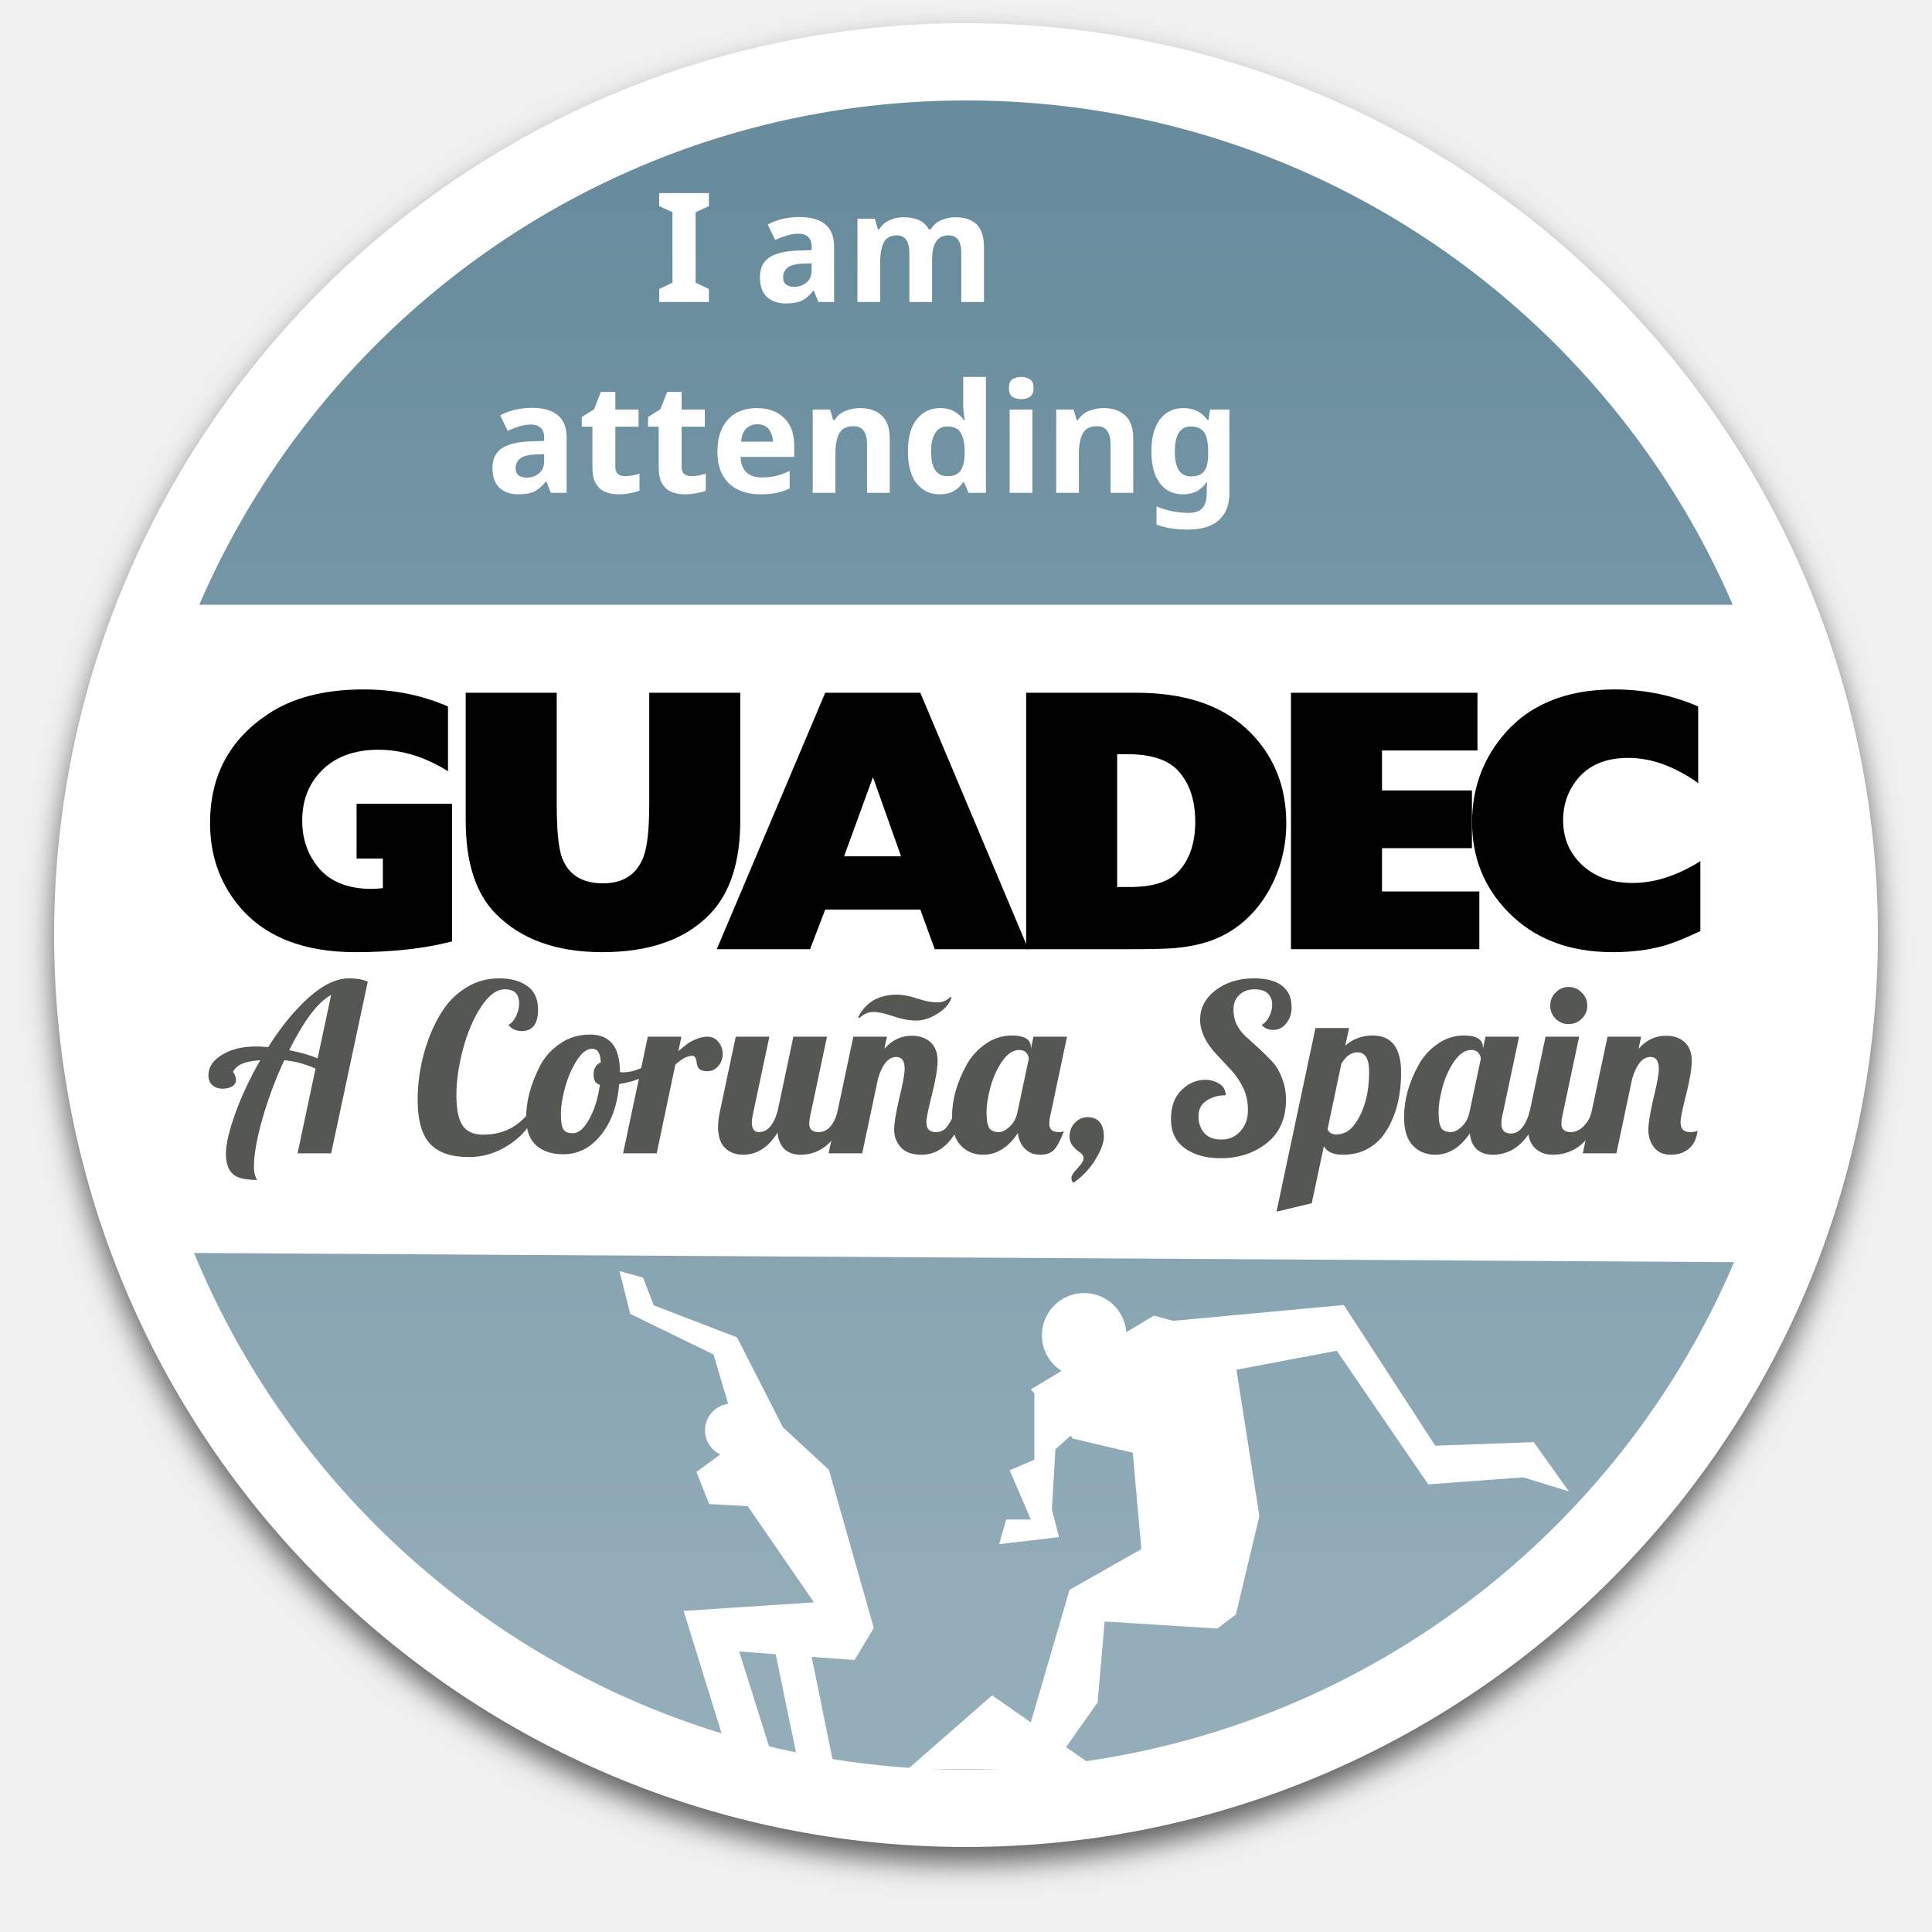
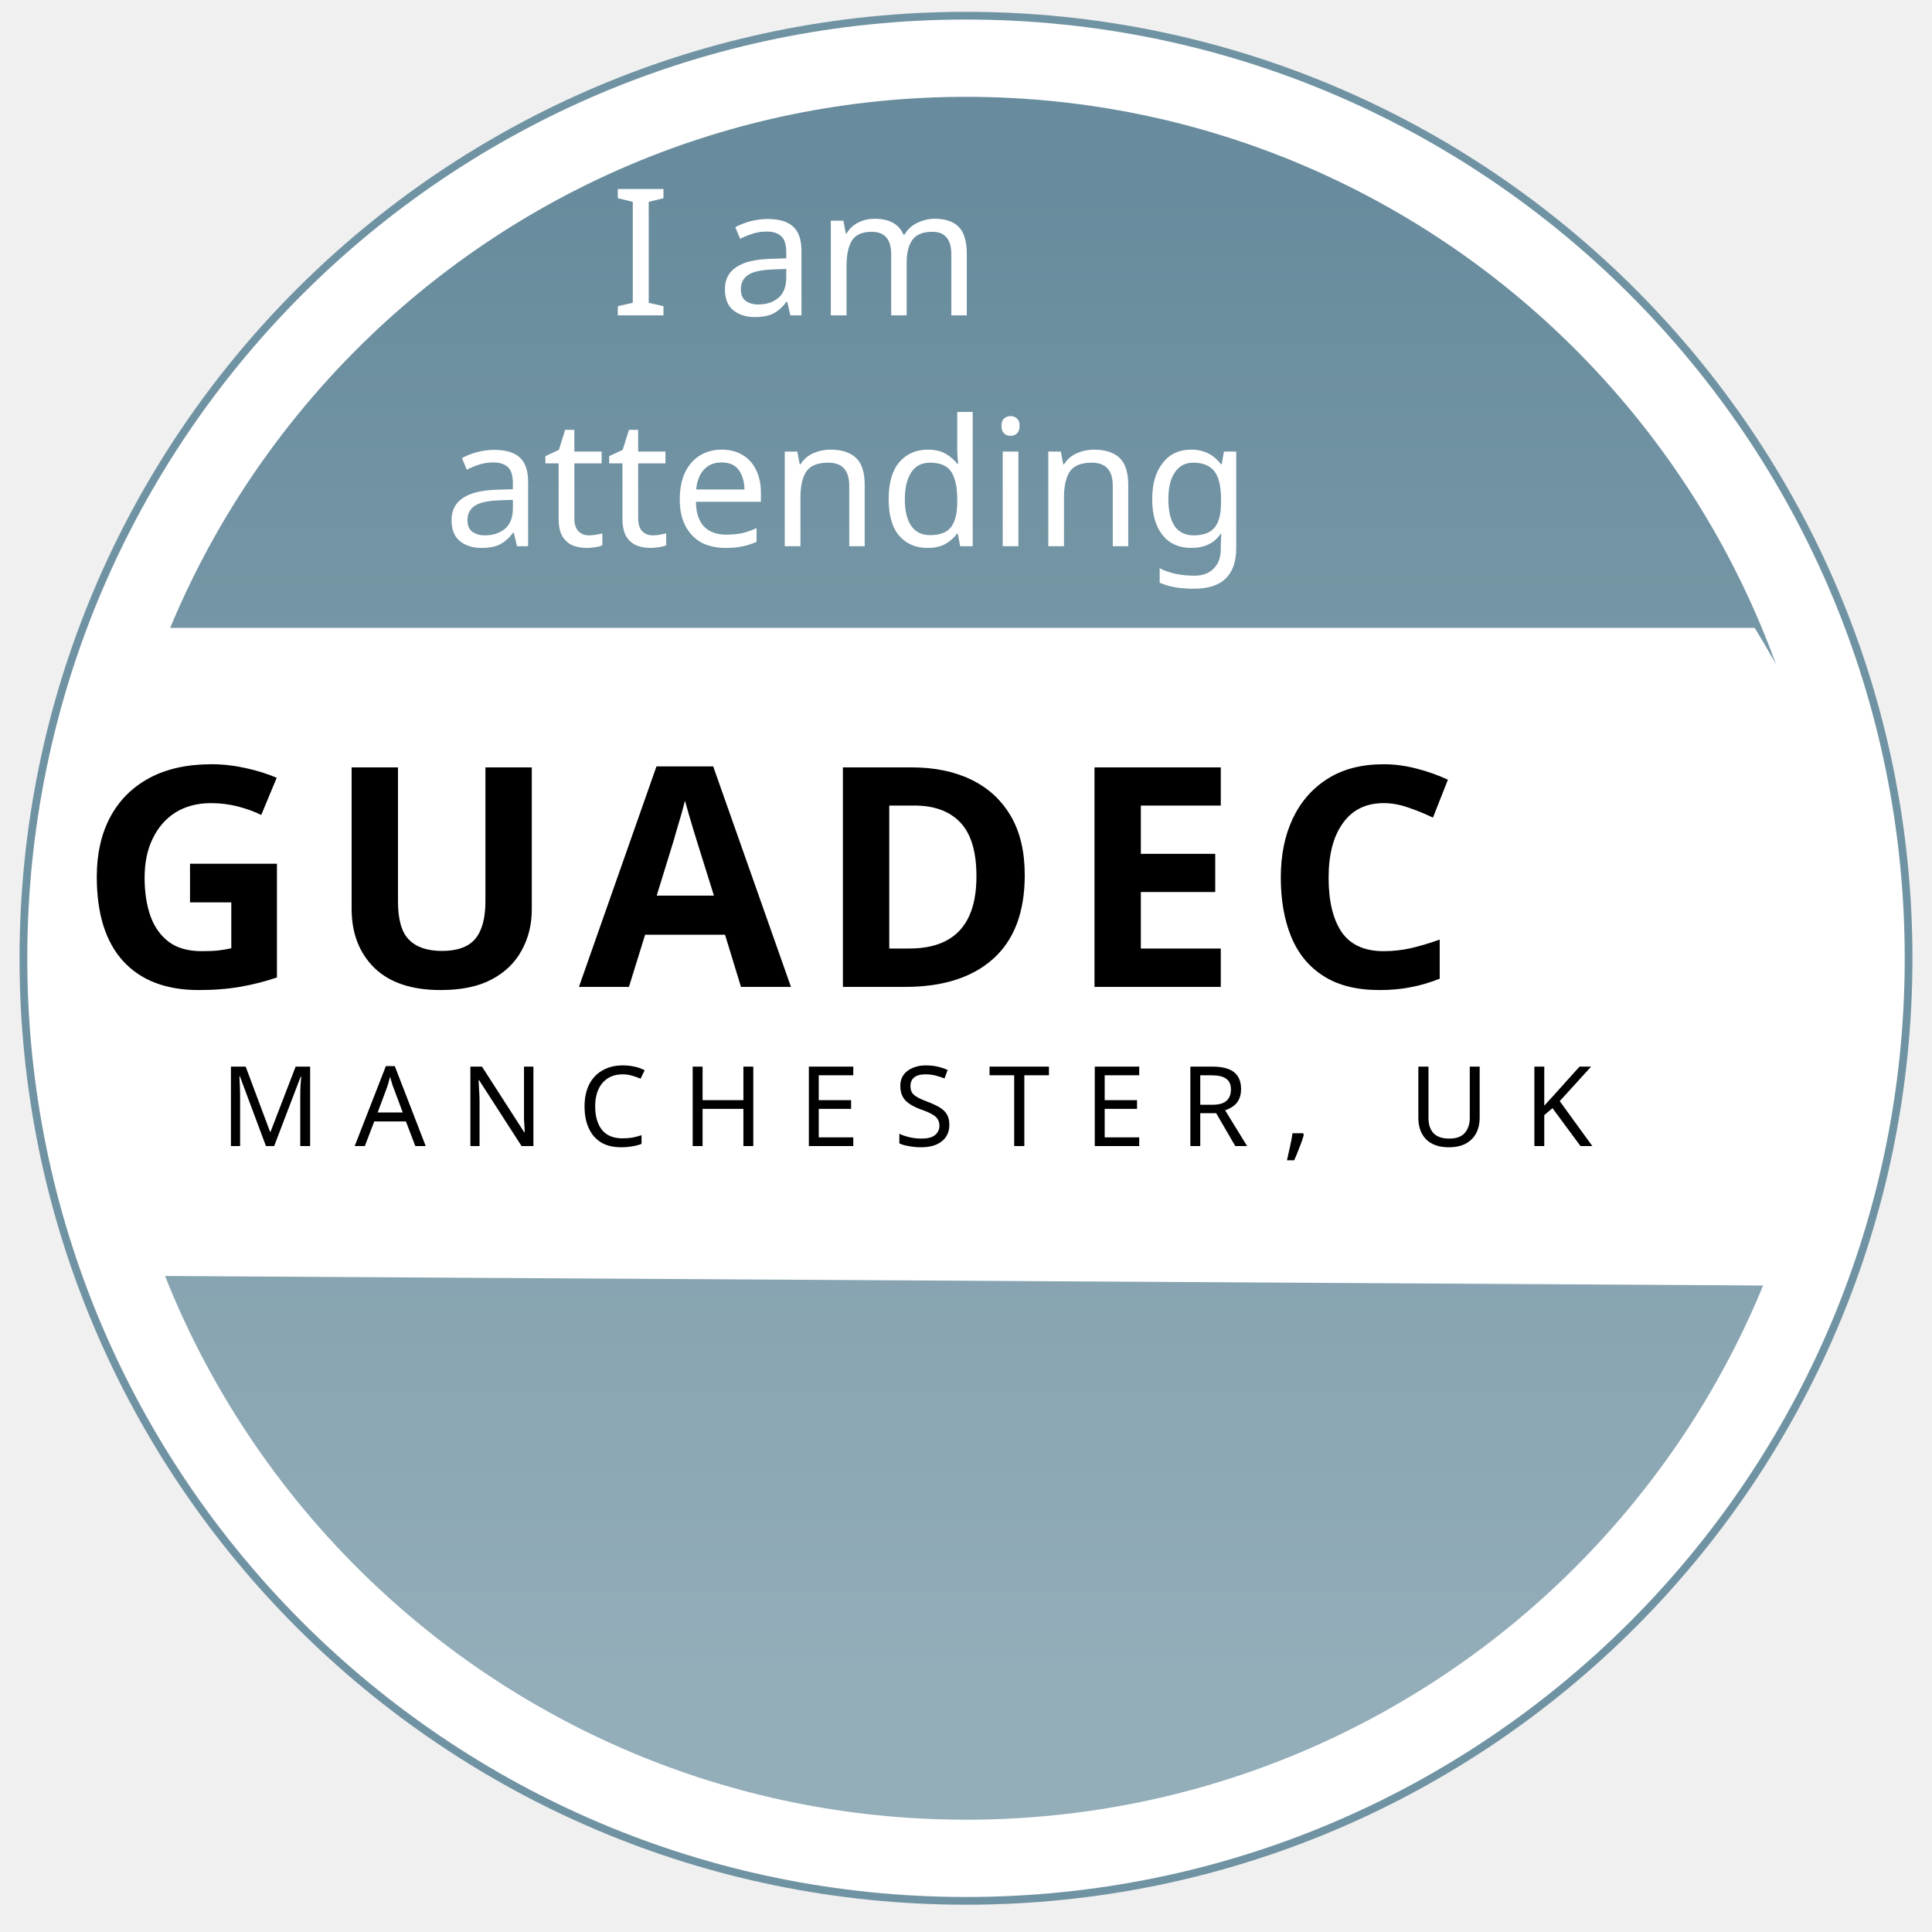
- <svg xmlns="http://www.w3.org/2000/svg" xmlns:xlink="http://www.w3.org/1999/xlink" width="125" height="125" id="svg19724" version="1.1">
+ <svg xmlns="http://www.w3.org/2000/svg" xmlns:xlink="http://www.w3.org/1999/xlink" width="125" height="125" id="svg19724" version="1.1" viewBox="0 0 125 125">
  <defs id="defs19726">
    <linearGradient id="linearGradient3778-0">
      <stop style="stop-color:#688c9d;stop-opacity:1" offset="0" id="stop3780-4" />
      <stop style="stop-color:#93adb9;stop-opacity:1" offset="1" id="stop3782-9" />
    </linearGradient>
    <linearGradient y2="299.804" x2="512.5" y1="610.862" x1="512.5" gradientTransform="matrix(1.658194,0,0,1.468746,-220.5398,-939.0605)" gradientUnits="userSpaceOnUse" id="linearGradient19808" xlink:href="#linearGradient3778-0" />
-     <linearGradient xlink:href="#linearGradient3778-0" id="linearGradient20336" gradientUnits="userSpaceOnUse" gradientTransform="matrix(2.014795,0,0,1.784605,-298.1306,-1046.131)" x1="176.428" y1="1112.68" x2="176.428" y2="1165.106" />
+     <linearGradient xlink:href="#linearGradient3778-0" id="linearGradient20336" gradientUnits="userSpaceOnUse" gradientTransform="matrix(2.076652,0,0,1.839395,-309.2026,-1107.078)" x1="176.428" y1="1112.68" x2="176.428" y2="1165.106" />
    <linearGradient xlink:href="#linearGradient3778-0" id="linearGradient20370" gradientUnits="userSpaceOnUse" gradientTransform="matrix(2.014795,0,0,1.784605,-298.1306,-1971.493)" x1="176.428" y1="1112.68" x2="176.428" y2="1165.106" />
-     <filter id="filter20439">
-       <feGaussianBlur stdDeviation="0.908" id="feGaussianBlur20441" />
-     </filter>
-     <filter id="filter20451">
-       <feGaussianBlur stdDeviation="2.269" id="feGaussianBlur20453" />
-     </filter>
  </defs>
  <g id="layer1" transform="translate(0,-927.3622)">
-     <path transform="translate(0,2)" d="m 62.5,941.375 c -25.681,0 -46.5,20.819 -46.5,46.5 0,25.681 20.819,46.5 46.5,46.5 25.681,0 46.5,-20.819 46.5,-46.5 0,-25.681 -20.819,-46.5 -46.5,-46.5 z" id="path20421" style="color:#000000;fill:#000000;fill-opacity:1;fill-rule:nonzero;stroke:#000000;stroke-width:5;stroke-miterlimit:4;stroke-opacity:1;stroke-dasharray:none;marker:none;visibility:visible;display:inline;overflow:visible;enable-background:new;opacity:0.563;filter:url(#filter20451)" xlink:href="#path19779" />
-     <path xlink:href="#path19779" style="opacity:0.608;color:#000000;fill:#000000;fill-opacity:1;fill-rule:nonzero;stroke:#000000;stroke-width:5;stroke-miterlimit:4;stroke-opacity:1;stroke-dasharray:none;marker:none;visibility:visible;display:inline;overflow:visible;filter:url(#filter20439);enable-background:new" id="path20334" d="m 62.5,931.375 c -31.204,0 -56.5,25.296 -56.5,56.5 0,31.204 25.296,56.5 56.5,56.5 31.204,0 56.5,-25.296 56.5,-56.5 0,-31.204 -25.296,-56.5 -56.5,-56.5 z" transform="translate(0,1)" />
-     <path style="color:#000000;fill:url(#linearGradient20336);fill-opacity:1;fill-rule:nonzero;stroke:#ffffff;stroke-width:5;stroke-miterlimit:4;stroke-opacity:1;stroke-dasharray:none;marker:none;visibility:visible;display:inline;overflow:visible;enable-background:new" d="m 119,987.862 c 0,31.204 -25.296,56.5 -56.5,56.5 -31.204,0 -56.5,-25.296 -56.5,-56.5 0,-31.204 25.296,-56.5 56.5,-56.5 31.204,0 56.5,25.296 56.5,56.5 z" id="path19779" />
-     <path style="color:#000000;fill:#ffffff;fill-opacity:1;fill-rule:nonzero;stroke:none;stroke-width:5;marker:none;visibility:visible;display:inline;overflow:visible;enable-background:new" d="M 10.969,39.125 C 5.432,48.212 6,51.749 6,62.5 6,68.993 7.096,75.236 9.113,81.048 L 114.577,81.675 C 116.152,76.475 119,68.209 119,62.5 c 0,-10.751 0.068,-14.288 -5.469,-23.375 z" transform="translate(0,927.3622)" id="path20366" />
-     <g transform="matrix(0.2816168,0,0,0.2816168,-39.98071,926.1469)" id="text5755" style="font-size:85.013px;font-style:normal;font-variant:normal;font-weight:normal;font-stretch:normal;text-align:start;line-height:125%;letter-spacing:0px;word-spacing:0px;writing-mode:lr-tb;text-anchor:start;fill:#000000;fill-opacity:1;stroke:none;font-family:Gill Sans ExtraBoldDisplay;-inkscape-font-specification:Gill Sans ExtraBoldDisplay">
-       <path id="path5800" style="line-height:125%;letter-spacing:-6.071;font-family:Gill Sans ExtraBoldDisplay;-inkscape-font-specification:Gill Sans ExtraBoldDisplay" d="m 244.892,166.619 0,14.877 c -5.271,-3.287 -10.598,-4.931 -15.982,-4.931 -5.554,5e-5 -9.918,1.615 -13.092,4.846 -2.947,3.004 -4.421,6.829 -4.421,11.477 -2e-5,3.741 0.992,6.999 2.975,9.777 2.72,3.911 7.028,5.866 12.922,5.866 0.737,1e-5 1.615,-0.057 2.635,-0.17 l 0,-6.801 -6.036,0 0,-12.582 21.933,0 0,31.625 c -6.348,1.644 -13.744,2.465 -22.188,2.465 -12.015,-10e-6 -20.97,-3.571 -26.864,-10.712 -4.364,-5.327 -6.546,-11.647 -6.546,-18.958 0,-10.768 4.421,-19.1 13.262,-24.994 5.668,-3.797 13.007,-5.696 22.018,-5.696 6.914,6e-5 13.375,1.304 19.383,3.911" />
-       <path id="path5802" style="line-height:125%;letter-spacing:-6.071;font-family:Gill Sans ExtraBoldDisplay;-inkscape-font-specification:Gill Sans ExtraBoldDisplay" d="m 291.128,163.473 20.913,0 0,29.33 c -7e-5,9.465 -2.295,16.606 -6.886,21.423 -5.611,5.894 -13.886,8.841 -24.824,8.841 -10.542,-10e-6 -18.703,-2.947 -24.484,-8.841 -4.591,-4.647 -6.886,-11.788 -6.886,-21.423 l 0,-29.33 20.913,0 0,25.589 c -3e-5,5.951 0.397,10.032 1.19,12.242 1.474,3.967 4.619,5.951 9.436,5.951 4.704,2e-5 7.821,-2.069 9.351,-6.206 0.85,-2.324 1.275,-6.319 1.275,-11.987 l 0,-25.589" />
-       <path id="path5804" style="line-height:125%;letter-spacing:-6.071;font-family:Gill Sans ExtraBoldDisplay;-inkscape-font-specification:Gill Sans ExtraBoldDisplay" d="m 356.721,222.387 -3.316,-9.096 -21.848,0 -3.486,9.096 -21.423,0 24.909,-58.914 21.848,0 24.824,58.914 -21.508,0 m -14.197,-39.531 -6.631,18.193 13.092,0 -6.461,-18.193" />
-       <path id="path5806" style="line-height:125%;letter-spacing:-6.071;font-family:Gill Sans ExtraBoldDisplay;-inkscape-font-specification:Gill Sans ExtraBoldDisplay" d="m 377.72,222.387 0,-58.914 25.334,0 c 10.882,6e-5 19.298,2.749 25.249,8.246 6.121,5.668 9.181,12.922 9.181,21.763 -7e-5,5.554 -1.36,10.74 -4.081,15.557 -2.891,4.987 -6.744,8.558 -11.562,10.712 -2.777,1.247 -6.093,2.04 -9.947,2.38 -1.984,0.17 -5.413,0.255 -10.287,0.255 l -23.889,0 m 20.913,-44.802 0,30.52 2.89,0 c 5.157,2e-5 8.841,-1.133 11.052,-3.401 2.664,-2.777 3.996,-6.631 3.996,-11.562 -4e-5,-5.157 -1.389,-9.153 -4.166,-11.987 -2.324,-2.38 -6.149,-3.571 -11.477,-3.571 l -2.295,0" />
-       <path id="path5808" style="line-height:125%;letter-spacing:-6.071;font-family:Gill Sans ExtraBoldDisplay;-inkscape-font-specification:Gill Sans ExtraBoldDisplay" d="m 481.836,209.125 0,13.262 -43.272,0 0,-58.914 42.847,0 0,13.262 -21.933,0 0,9.181 20.658,0 0,13.262 -20.658,0 0,9.947 22.358,0" />
-       <path id="path5810" style="line-height:125%;letter-spacing:-6.071;font-family:Gill Sans ExtraBoldDisplay;-inkscape-font-specification:Gill Sans ExtraBoldDisplay" d="m 532.622,202.154 0,16.067 c -3.457,1.644 -6.291,2.777 -8.501,3.401 -3.457,0.963 -7.34,1.445 -11.647,1.445 -10.088,-10e-6 -18.136,-3.117 -24.144,-9.351 -5.441,-5.611 -8.161,-12.44 -8.161,-20.488 0,-7.424 2.267,-13.942 6.801,-19.553 5.894,-7.311 14.537,-10.967 25.929,-10.967 6.801,6e-5 13.205,1.304 19.213,3.911 l 0,17.598 c -5.441,-3.854 -10.797,-5.781 -16.067,-5.781 -5.328,5e-5 -9.323,1.757 -11.987,5.271 -1.984,2.607 -2.975,5.611 -2.975,9.011 -2e-5,4.194 1.474,7.651 4.421,10.372 2.947,2.72 6.801,4.081 11.562,4.081 5.044,10e-6 10.23,-1.672 15.557,-5.016" />
-     </g>
-     <g transform="matrix(0.2816072,0,0,0.2816072,-219.0429,874.1142)" id="text3581" style="font-size:53.605px;font-style:normal;font-variant:normal;font-weight:normal;font-stretch:normal;text-align:start;line-height:125%;letter-spacing:0px;word-spacing:0px;writing-mode:lr-tb;text-anchor:start;fill:#555753;fill-opacity:1;stroke:none;font-family:Lobster;-inkscape-font-specification:Lobster">
-       <path id="path3586" d="m 853.915,454.065 -7.719,0 4.128,-19.459 c -2.359,-1.072 -4.753,-1.715 -7.183,-1.93 -2.037,4.396 -3.717,8.898 -5.039,13.508 -1.287,4.574 -1.93,8.237 -1.93,10.989 -1e-5,1.251 0.25,2.251 0.75,3.002 -2.716,-10e-6 -4.556,-0.429 -5.521,-1.287 -1.108,-0.965 -1.662,-2.537 -1.662,-4.717 0,-2.18 0.715,-5.271 2.144,-9.274 1.465,-4.038 3.377,-8.112 5.736,-12.222 -3.574,0.214 -5.664,1.144 -6.272,2.787 0.143,2e-5 0.286,0.197 0.429,0.59 0.179,0.357 0.268,0.786 0.268,1.287 0,0.5 -0.286,0.947 -0.858,1.34 -0.572,0.357 -1.322,0.536 -2.251,0.536 -0.893,10e-6 -1.662,-0.268 -2.305,-0.804 -0.608,-0.536 -0.911,-1.304 -0.911,-2.305 0,-1.858 1.036,-3.413 3.109,-4.664 2.073,-1.286 4.681,-1.93 7.826,-1.93 0.75,3e-5 1.68,0.054 2.787,0.161 2.93,-4.646 6.022,-8.434 9.274,-11.364 3.288,-2.966 6.415,-4.449 9.381,-4.449 1.608,4e-5 3.02,0.25 4.235,0.75 l -8.416,39.453 m -3.109,-21.817 3.109,-14.581 c -3.002,1.608 -6.218,5.843 -9.649,12.704 2.573,0.5 4.753,1.126 6.54,1.876" />
-       <path id="path3588" d="m 897.106,419.651 c -2e-5,-2.18 -1.09,-3.27 -3.27,-3.27 -1.894,4e-5 -3.717,1.34 -5.468,4.02 -1.751,2.645 -3.145,5.897 -4.181,9.756 -1.001,3.86 -1.501,7.38 -1.501,10.56 -10e-6,3.181 0.465,5.486 1.394,6.915 0.929,1.429 2.519,2.144 4.771,2.144 4.503,0 8.076,-1.787 10.721,-5.361 l 1.233,0.536 c -0.893,2.251 -2.269,4.163 -4.128,5.736 -3.395,2.823 -7.112,4.235 -11.15,4.235 -4.038,0 -7.004,-1.018 -8.898,-3.055 -1.894,-2.037 -2.841,-5.414 -2.841,-10.131 0,-4.717 0.84,-9.381 2.519,-13.991 0.965,-2.573 2.126,-4.86 3.484,-6.861 1.394,-2.037 3.181,-3.717 5.361,-5.039 2.216,-1.322 4.664,-1.983 7.344,-1.983 2.716,4e-5 4.878,0.59 6.486,1.769 1.644,1.144 2.466,2.948 2.466,5.414 -2e-5,3.288 -1.251,4.932 -3.752,4.932 -1.251,2e-5 -2.269,-0.465 -3.055,-1.394 0.643,-0.322 1.215,-0.965 1.715,-1.93 0.5,-1.001 0.75,-2.001 0.75,-3.002" />
-       <path id="path3590" d="m 913.404,426.78 c 4.574,3e-5 6.861,2.859 6.861,8.577 0.143,0.071 0.339,0.107 0.59,0.107 2.43,2e-5 5.182,-1.072 8.255,-3.216 l 0.482,1.447 c -2.108,2.287 -5.271,3.77 -9.488,4.449 -0.429,4.896 -1.84,8.809 -4.235,11.74 -2.359,2.93 -5.218,4.396 -8.577,4.396 -2.645,0 -4.735,-0.679 -6.272,-2.037 -1.537,-1.358 -2.305,-3.502 -2.305,-6.433 0,-3.717 1.054,-7.648 3.163,-11.793 1.072,-2.073 2.609,-3.788 4.61,-5.146 2.001,-1.394 4.306,-2.091 6.915,-2.091 m -3.967,22.675 c 1.322,0 2.573,-1.072 3.752,-3.216 1.215,-2.144 2.037,-4.789 2.466,-7.934 -0.965,-0.214 -1.447,-1.001 -1.447,-2.359 -10e-6,-1.358 0.554,-2.287 1.662,-2.787 -0.071,-1.144 -0.268,-1.948 -0.59,-2.412 -0.286,-0.465 -0.768,-0.697 -1.447,-0.697 -1.179,3e-5 -2.341,0.893 -3.484,2.68 -1.144,1.787 -2.037,3.842 -2.68,6.165 -0.643,2.323 -0.965,4.378 -0.965,6.165 -10e-6,1.751 0.197,2.93 0.59,3.538 0.393,0.572 1.108,0.858 2.144,0.858" />
-       <path id="path3592" d="m 926.669,427.263 7.719,0 -0.697,3.324 c 0.822,-0.715 1.483,-1.251 1.983,-1.608 0.5,-0.393 1.179,-0.768 2.037,-1.126 0.858,-0.393 1.769,-0.59 2.734,-0.59 0.965,3e-5 1.769,0.393 2.412,1.179 0.679,0.786 1.018,1.715 1.018,2.787 -2e-5,1.072 -0.34,2.001 -1.018,2.787 -0.679,0.786 -1.501,1.179 -2.466,1.179 -0.929,2e-5 -1.572,-0.179 -1.93,-0.536 -0.322,-0.393 -0.5,-0.804 -0.536,-1.233 -0.107,-1.179 -0.447,-1.769 -1.018,-1.769 -1.144,2e-5 -2.448,0.679 -3.913,2.037 l -4.288,20.37 -7.719,0 5.682,-26.803" />
-       <path id="path3594" d="m 960.116,427.263 7.719,0 -3.86,18.226 c -0.143,0.608 -0.214,1.215 -0.214,1.823 -2e-5,1.251 0.733,1.876 2.198,1.876 1.966,1e-5 3.413,-1.572 4.342,-4.717 l 2.251,0 c -2.323,6.611 -5.914,9.917 -10.775,9.917 -1.537,0 -2.77,-0.429 -3.699,-1.287 -0.929,-0.893 -1.465,-2.162 -1.608,-3.806 -2.073,3.395 -4.717,5.092 -7.934,5.092 -1.715,0 -3.109,-0.536 -4.181,-1.608 -1.036,-1.072 -1.555,-2.68 -1.555,-4.824 0,-0.965 0.143,-2.126 0.429,-3.484 l 3.645,-17.207 7.719,0 -3.86,18.226 c -0.107,0.536 -0.161,1.036 -0.161,1.501 -10e-6,1.465 0.536,2.198 1.608,2.198 1.93,1e-5 3.359,-1.572 4.288,-4.717 l 3.645,-17.207" />
-       <path id="path3596" d="m 985.68,434.66 c -2e-5,-1.823 -0.643,-2.734 -1.93,-2.734 -1.787,3e-5 -3.181,1.644 -4.181,4.932 l -3.645,17.207 -7.719,0 5.682,-26.803 7.719,0 -0.59,2.787 c 1.751,-2.001 3.842,-3.002 6.272,-3.002 1.823,3e-5 3.27,0.5 4.342,1.501 1.072,1.001 1.608,2.412 1.608,4.235 -3e-5,1.787 -0.429,4.378 -1.287,7.773 -0.858,3.359 -1.287,5.486 -1.287,6.379 -2e-5,1.501 0.715,2.251 2.144,2.251 1.072,1e-5 1.912,-0.375 2.519,-1.126 0.608,-0.75 1.269,-1.948 1.983,-3.592 l 2.251,0 c -2.251,6.611 -5.575,9.917 -9.971,9.917 -2.18,0 -3.788,-0.572 -4.824,-1.715 -1.001,-1.179 -1.501,-2.502 -1.501,-3.967 -2e-5,-1.501 0.393,-3.931 1.179,-7.29 0.822,-3.359 1.233,-5.611 1.233,-6.754 m 10.453,-16.51 0.322,0.054 c -0.322,1.322 -1.358,2.555 -3.109,3.699 -1.715,1.108 -3.377,1.662 -4.985,1.662 -1.572,3e-5 -3.324,-0.322 -5.253,-0.965 -1.93,-0.679 -3.466,-1.018 -4.61,-1.018 -1.144,3e-5 -2.216,0.465 -3.216,1.394 l -0.322,-0.107 c 1.751,-3.502 4.735,-5.253 8.952,-5.253 1.358,3e-5 2.93,0.304 4.717,0.911 1.787,0.572 3.288,0.858 4.503,0.858 1.251,3e-5 2.251,-0.411 3.002,-1.233" />
-       <path id="path3598" d="m 1015.265,427.263 7.719,0 -3.86,18.226 c -0.143,0.608 -0.214,1.215 -0.214,1.823 0,1.251 0.733,1.876 2.198,1.876 0.465,1e-5 0.858,-0.071 1.179,-0.214 -0.786,2.037 -1.537,3.449 -2.251,4.235 -0.715,0.786 -1.769,1.179 -3.163,1.179 -1.394,0 -2.555,-0.429 -3.484,-1.287 -0.929,-0.893 -1.501,-2.126 -1.715,-3.699 -2.18,3.324 -4.842,4.985 -7.987,4.985 -2.037,0 -3.734,-0.697 -5.092,-2.091 -1.358,-1.394 -2.037,-3.574 -2.037,-6.54 0,-4.003 1.126,-8.023 3.377,-12.061 1.072,-1.93 2.519,-3.52 4.342,-4.771 1.823,-1.286 3.842,-1.93 6.057,-1.93 2.895,3e-5 4.342,0.911 4.342,2.734 l 0,0.375 0.59,-2.841 m -3.27,3.055 c -1.429,2e-5 -2.752,0.893 -3.967,2.68 -1.179,1.751 -2.073,3.752 -2.68,6.004 -0.572,2.216 -0.858,4.02 -0.858,5.414 0,1.358 0.089,2.359 0.268,3.002 0.179,0.608 0.429,1.036 0.75,1.287 0.465,0.322 1.072,0.482 1.823,0.482 0.75,1e-5 1.572,-0.411 2.466,-1.233 0.929,-0.858 1.537,-2.019 1.823,-3.484 l 2.573,-12.115 c 0,-0.465 -0.179,-0.911 -0.536,-1.34 -0.357,-0.465 -0.911,-0.697 -1.662,-0.697" />
-       <path id="path3600" d="m 1026.083,453.958 c -1.68,-1.108 -2.519,-2.323 -2.519,-3.645 0,-1.358 0.411,-2.448 1.233,-3.27 0.822,-0.858 1.805,-1.287 2.948,-1.287 1.179,1e-5 2.091,0.375 2.734,1.126 0.643,0.75 0.965,1.858 0.965,3.324 0,1.429 -0.643,3.181 -1.93,5.253 -1.251,2.108 -2.93,3.895 -5.039,5.361 -0.322,-0.214 -0.482,-0.59 -0.482,-1.126 0,-0.5 0.465,-1.233 1.394,-2.198 0.929,-0.965 1.394,-1.715 1.394,-2.251 0,-0.536 -0.232,-0.965 -0.697,-1.287" />
-       <path id="path3602" d="m 1073.933,417.399 c 0.429,0.822 0.643,1.912 0.643,3.27 -10e-5,1.322 -0.411,2.502 -1.233,3.538 -0.786,1.001 -1.769,1.501 -2.948,1.501 -1.144,3e-5 -2.037,-0.375 -2.68,-1.126 0.715,-0.429 1.286,-1.072 1.715,-1.93 0.465,-0.893 0.697,-1.823 0.697,-2.787 0,-0.965 -0.322,-1.787 -0.965,-2.466 -0.643,-0.679 -1.68,-1.018 -3.109,-1.018 -1.429,4e-5 -2.591,0.429 -3.484,1.287 -0.893,0.822 -1.34,1.93 -1.34,3.324 0,1.394 0.286,2.645 0.858,3.752 0.608,1.072 1.358,1.983 2.251,2.734 l 2.948,2.68 c 1.036,0.965 2.001,1.93 2.895,2.895 0.893,0.965 1.626,2.216 2.198,3.752 0.607,1.501 0.911,3.163 0.911,4.985 0,4.253 -1.465,7.558 -4.396,9.917 -2.93,2.323 -6.486,3.484 -10.667,3.484 -3.324,-10e-6 -6.057,-0.768 -8.202,-2.305 -2.108,-1.537 -3.163,-3.752 -3.163,-6.647 0,-2.895 0.804,-5.128 2.412,-6.701 1.608,-1.572 3.431,-2.359 5.468,-2.359 1.179,10e-6 2.233,0.286 3.163,0.858 0.965,0.536 1.483,1.429 1.554,2.68 -1.68,2e-5 -3.145,0.411 -4.396,1.233 -1.251,0.822 -1.876,2.019 -1.876,3.592 0,1.572 0.447,2.859 1.34,3.86 0.893,1.001 2.198,1.501 3.913,1.501 1.751,0 3.198,-0.625 4.342,-1.876 1.179,-1.287 1.769,-2.895 1.769,-4.824 0,-1.966 -0.375,-3.717 -1.126,-5.253 -0.75,-1.537 -1.68,-2.895 -2.788,-4.074 l -3.216,-3.431 c -2.573,-2.716 -3.86,-5.414 -3.86,-8.094 -1e-4,-2.68 1.179,-4.932 3.538,-6.754 2.394,-1.823 5.343,-2.734 8.845,-2.734 4.074,4e-5 6.736,1.179 7.987,3.538" />
-       <path id="path3604" d="m 1080.061,425.279 7.719,0 -0.858,4.02 c 1.787,-1.537 3.877,-2.305 6.272,-2.305 4.36,3e-5 6.54,2.823 6.54,8.47 0,5.825 -1.34,10.614 -4.02,14.366 -0.965,1.322 -2.233,2.412 -3.806,3.27 -1.573,0.858 -3.431,1.287 -5.575,1.287 -2.144,0 -3.591,-0.643 -4.342,-1.93 l -2.787,13.08 -8.094,1.93 8.952,-42.187 m 4.824,24.444 c 1.751,10e-6 3.216,-0.876 4.396,-2.627 2.073,-3.038 3.109,-6.969 3.109,-11.793 0,-2.966 -0.893,-4.449 -2.68,-4.449 -1.429,2e-5 -2.662,0.876 -3.699,2.627 l -3.163,15.009 c 0.286,0.822 0.965,1.233 2.037,1.233" />
-       <path id="path3606" d="m 1119.125,427.263 7.719,0 -3.86,18.226 c -0.143,0.608 -0.214,1.179 -0.214,1.715 0,1.537 0.733,2.305 2.198,2.305 1.894,10e-6 3.341,-1.68 4.342,-5.039 l 2.252,0 c -2.323,6.611 -5.915,9.917 -10.775,9.917 -1.501,0 -2.716,-0.411 -3.645,-1.233 -0.929,-0.858 -1.465,-2.091 -1.608,-3.699 -2.216,3.288 -4.878,4.932 -7.987,4.932 -2.037,0 -3.735,-0.697 -5.093,-2.091 -1.358,-1.394 -2.037,-3.574 -2.037,-6.54 0,-4.003 1.126,-8.023 3.377,-12.061 1.072,-1.93 2.519,-3.52 4.342,-4.771 1.823,-1.286 3.842,-1.93 6.057,-1.93 2.895,3e-5 4.342,0.911 4.342,2.734 l 0,0.375 0.59,-2.841 m -3.27,3.055 c -1.429,2e-5 -2.752,0.893 -3.967,2.68 -1.179,1.751 -2.073,3.752 -2.68,6.004 -0.572,2.216 -0.858,4.02 -0.858,5.414 0,1.358 0.089,2.359 0.268,3.002 0.179,0.608 0.429,1.036 0.75,1.287 0.465,0.322 1.072,0.482 1.823,0.482 0.75,1e-5 1.572,-0.411 2.466,-1.233 0.929,-0.858 1.537,-2.019 1.823,-3.484 l 2.573,-12.115 c -10e-5,-0.465 -0.179,-0.911 -0.536,-1.34 -0.357,-0.465 -0.911,-0.697 -1.662,-0.697" />
-       <path id="path3608" d="m 1135.228,423.135 c -0.822,-0.822 -1.233,-1.823 -1.233,-3.002 0,-1.179 0.411,-2.18 1.233,-3.002 0.822,-0.858 1.823,-1.286 3.002,-1.287 1.179,4e-5 2.18,0.429 3.002,1.287 0.858,0.822 1.286,1.823 1.286,3.002 0,1.179 -0.429,2.18 -1.286,3.002 -0.822,0.822 -1.823,1.233 -3.002,1.233 -1.179,3e-5 -2.18,-0.411 -3.002,-1.233 m -2.305,4.128 7.719,0 -3.86,18.226 c -0.143,0.608 -0.214,1.215 -0.214,1.823 0,1.251 0.733,1.876 2.198,1.876 1.036,1e-5 2.001,-0.447 2.895,-1.34 0.893,-0.893 1.537,-2.019 1.93,-3.377 l 2.252,0 c -2.323,6.611 -6.075,9.917 -11.257,9.917 -1.715,0 -3.109,-0.536 -4.181,-1.608 -1.036,-1.072 -1.555,-2.68 -1.555,-4.824 0,-0.965 0.143,-2.126 0.429,-3.484 l 3.645,-17.207" />
-       <path id="path3610" d="m 1158.955,434.66 c 0,-1.823 -0.643,-2.734 -1.93,-2.734 -1.787,3e-5 -3.181,1.644 -4.181,4.932 l -3.645,17.207 -7.719,0 5.682,-26.803 7.719,0 -0.59,2.787 c 1.751,-2.001 3.842,-3.002 6.272,-3.002 1.823,3e-5 3.27,0.5 4.342,1.501 1.072,1.001 1.608,2.412 1.608,4.235 0,1.787 -0.429,4.378 -1.286,7.773 -0.858,3.359 -1.286,5.486 -1.286,6.379 0,1.501 0.715,2.251 2.144,2.251 0.858,1e-5 1.447,-0.107 1.769,-0.322 -0.214,1.823 -0.876,3.198 -1.983,4.128 -1.072,0.929 -2.466,1.394 -4.181,1.394 -1.715,0 -3.002,-0.572 -3.86,-1.715 -0.858,-1.144 -1.286,-2.466 -1.286,-3.967 0,-1.501 0.393,-3.931 1.179,-7.29 0.822,-3.359 1.233,-5.611 1.233,-6.754" />
-     </g>
-     <path id="path4830" d="m 70.141,1011.02 c -1.509,0 -2.73,1.228 -2.73,2.737 0,0.973 0.507,1.82 1.273,2.304 l -1.991,1.194 0.228,0.263 0,4.288 -1.593,0.683 1.365,3.186 -1.593,0 -0.455,1.593 3.868,-0.455 -0.455,-1.82 0.228,-3.868 0.981,-0.868 0.156,0.185 3.868,0.91 0.555,6.236 -4.65,2.638 -2.503,8.575 -2.503,-1.749 -5.461,4.778 12.287,0 -2.041,-1.429 2.041,-2.894 0.455,-5.233 7.281,0.455 1.209,-0.907 1.522,-6.374 -1.486,-9.464 6.492,-1.23 5.916,8.646 6.143,-0.455 2.958,0.91 -2.275,-3.185 -6.371,0.228 -5.916,-9.101 -11.043,1.024 -1.244,-0.341 -1.785,1.074 c -0.104,-1.414 -1.29,-2.531 -2.73,-2.531 z" style="fill:#ffffff;fill-opacity:1;stroke:none" />
-     <g id="g4878" transform="matrix(0.1382562,0,0,0.1382562,-188.4555,955.9103)" style="fill:#ffffff;fill-opacity:1">
-       <path id="path4864" d="m 1653,388.362 5,20 39,19 16,54 20,-13 -25,-49 -39,-15 -5,-13 -11,-3" style="color:#000000;fill:#ffffff;fill-opacity:1;fill-rule:nonzero;stroke:none;stroke-width:0.787;marker:none;visibility:visible;display:inline;overflow:visible;enable-background:accumulate" />
-       <path id="path4868" d="m 1716,462.362 c -8.969,6.708 -17.97,13.375 -27,20 l 6,15 18,1 31,45 -61,4 18,58 -27,20 52,-5 -17,-54 54,4 9,-15 -21,-74 -27,-25 c -2.664,2.004 -5.331,4.004 -8,6" style="color:#000000;fill:#ffffff;fill-opacity:1;fill-rule:nonzero;stroke:none;stroke-width:0.787;marker:none;visibility:visible;display:inline;overflow:visible;enable-background:accumulate" />
-       <path id="path4872" d="m 1725,562.362 12,58 16,-2 -11,-54 -17,-2" style="color:#000000;fill:#ffffff;fill-opacity:1;fill-rule:nonzero;stroke:none;stroke-width:0.787;marker:none;visibility:visible;display:inline;overflow:visible;enable-background:accumulate" />
-       <path d="m 1718,462.862 c 0,6.904 -5.596,12.5 -12.5,12.5 -6.904,0 -12.5,-5.596 -12.5,-12.5 0,-6.904 5.596,-12.5 12.5,-12.5 6.904,0 12.5,5.596 12.5,12.5 z" id="path4876" style="color:#000000;fill:#ffffff;fill-opacity:1;fill-rule:nonzero;stroke:none;stroke-width:0.787;marker:none;visibility:visible;display:inline;overflow:visible;enable-background:accumulate" />
-     </g>
-     <text xml:space="preserve" style="font-size:9.877px;font-style:normal;font-variant:normal;font-weight:bold;font-stretch:normal;text-align:center;line-height:125%;letter-spacing:0px;word-spacing:0px;writing-mode:lr-tb;text-anchor:middle;fill:#ffffff;fill-opacity:1;stroke:none;font-family:Cantarell;-inkscape-font-specification:Cantarell Bold" x="62.297" y="946.902" id="text20415">
-       <tspan id="tspan20417" x="63.647" y="946.902">I am </tspan>
-       <tspan x="62.297" y="959.249" id="tspan20419">attending</tspan>
+     <path id="path7669" d="m 120.735,989.362 c 0,32.162 -26.073,58.235 -58.235,58.235 -32.162,0 -58.235,-26.073 -58.235,-58.235 0,-32.162 26.073,-58.235 58.235,-58.235 32.162,0 58.235,26.073 58.235,58.235 z" style="color:#000000;display:inline;overflow:visible;visibility:visible;fill:#7093a3;fill-opacity:1;fill-rule:nonzero;stroke:#7093a3;stroke-width:6;stroke-miterlimit:4;stroke-dasharray:none;stroke-opacity:1;marker:none;enable-background:new" />
+     <path style="color:#000000;display:inline;overflow:visible;visibility:visible;fill:url(#linearGradient20336);fill-opacity:1;fill-rule:nonzero;stroke:#ffffff;stroke-width:5;stroke-miterlimit:4;stroke-dasharray:none;stroke-opacity:1;marker:none;enable-background:new" d="m 120.735,989.362 c 0,32.162 -26.073,58.235 -58.235,58.235 -32.162,0 -58.235,-26.073 -58.235,-58.235 0,-32.162 26.073,-58.235 58.235,-58.235 32.162,0 58.235,26.073 58.235,58.235 z" id="path19779" />
+     <path style="color:#000000;display:inline;overflow:visible;visibility:visible;fill:#ffffff;fill-opacity:1;fill-rule:nonzero;stroke:none;stroke-width:5;marker:none;enable-background:new" d="M 10.969,967.987 C 5.432,977.074 6,980.611 6,991.362 c 0,6.493 1.096,12.736 3.113,18.548 L 114.577,1010.537 C 116.152,1005.337 119,997.071 119,991.362 c 0,-10.751 0.068,-14.288 -5.469,-23.375 z" id="path20366" />
+     <text xml:space="preserve" style="font-style:normal;font-variant:normal;font-weight:300;font-stretch:normal;font-size:11.436px;line-height:125%;font-family:'Source Sans Pro';-inkscape-font-specification:'Source Sans Pro, Light';font-variant-ligatures:normal;font-variant-caps:normal;font-variant-numeric:normal;font-feature-settings:normal;text-align:center;letter-spacing:0px;word-spacing:0px;writing-mode:lr-tb;text-anchor:middle;fill:#ffffff;fill-opacity:1;stroke:none;stroke-width:1.158" x="62.254" y="947.762" id="text20415">
+       <tspan id="tspan20417" x="63.393" y="947.762" style="stroke-width:1.158">I am </tspan>
+       <tspan x="62.254" y="962.706" id="tspan20419" style="stroke-width:1.158">attending</tspan>
+     </text>
+     <text xml:space="preserve" style="color:#000000;font-style:normal;font-variant:normal;font-weight:bold;font-stretch:normal;font-size:19.887px;line-height:31.072px;font-family:Cantarell;-inkscape-font-specification:'Cantarell, Bold';font-variant-ligatures:normal;font-variant-caps:normal;font-variant-numeric:normal;font-feature-settings:normal;text-indent:0;text-align:center;text-decoration:none;text-decoration-line:none;letter-spacing:0px;word-spacing:0px;text-transform:none;writing-mode:lr-tb;direction:ltr;baseline-shift:baseline;text-anchor:middle;display:inline;overflow:visible;visibility:visible;fill:#000000;fill-opacity:1;fill-rule:nonzero;stroke:none;stroke-width:1.243;stroke-linecap:butt;stroke-linejoin:miter;stroke-opacity:1;marker:none;marker-start:none;marker-mid:none;marker-end:none;enable-background:accumulate" x="61.89" y="991.214" id="text7673">
+       <tspan id="tspan7671" x="62.67" y="991.214" style="font-style:normal;font-variant:normal;font-weight:bold;font-stretch:normal;font-size:19.887px;font-family:Cantarell;-inkscape-font-specification:'Cantarell, Bold';font-variant-ligatures:normal;font-variant-caps:normal;font-variant-numeric:normal;font-feature-settings:normal;text-align:center;letter-spacing:1.56px;writing-mode:lr-tb;text-anchor:middle;stroke-width:1.243">GUADEC</tspan>
+     </text>
+     <text id="text7677" y="1001.511" x="62.228" style="color:#000000;font-style:normal;font-variant:normal;font-weight:normal;font-stretch:normal;font-size:7.205px;line-height:11.258px;font-family:'Source Sans Pro';-inkscape-font-specification:'Source Sans Pro, Normal';font-variant-ligatures:normal;font-variant-caps:normal;font-variant-numeric:normal;font-feature-settings:normal;text-indent:0;text-align:center;text-decoration:none;text-decoration-line:none;letter-spacing:0px;word-spacing:0px;text-transform:none;writing-mode:lr;direction:ltr;baseline-shift:baseline;text-anchor:middle;display:inline;overflow:visible;visibility:visible;fill:#000000;fill-opacity:1;fill-rule:nonzero;stroke:none;stroke-width:0.45;stroke-linecap:butt;stroke-linejoin:miter;stroke-opacity:1;marker:none;marker-start:none;marker-mid:none;marker-end:none;enable-background:accumulate;" xml:space="preserve">
+       <tspan style="letter-spacing:2.177px;stroke-width:0.45;-inkscape-font-specification:'Source Sans Pro, Normal';font-family:'Source Sans Pro';font-weight:normal;font-style:normal;font-stretch:normal;font-variant:normal;font-size:7.205px;text-anchor:middle;text-align:center;writing-mode:lr;font-variant-ligatures:normal;font-variant-caps:normal;font-variant-numeric:normal;font-feature-settings:normal;" y="1001.511" x="63.316" id="tspan7675">MANCHESTER, UK</tspan>
    </text>
  </g>
</svg>
